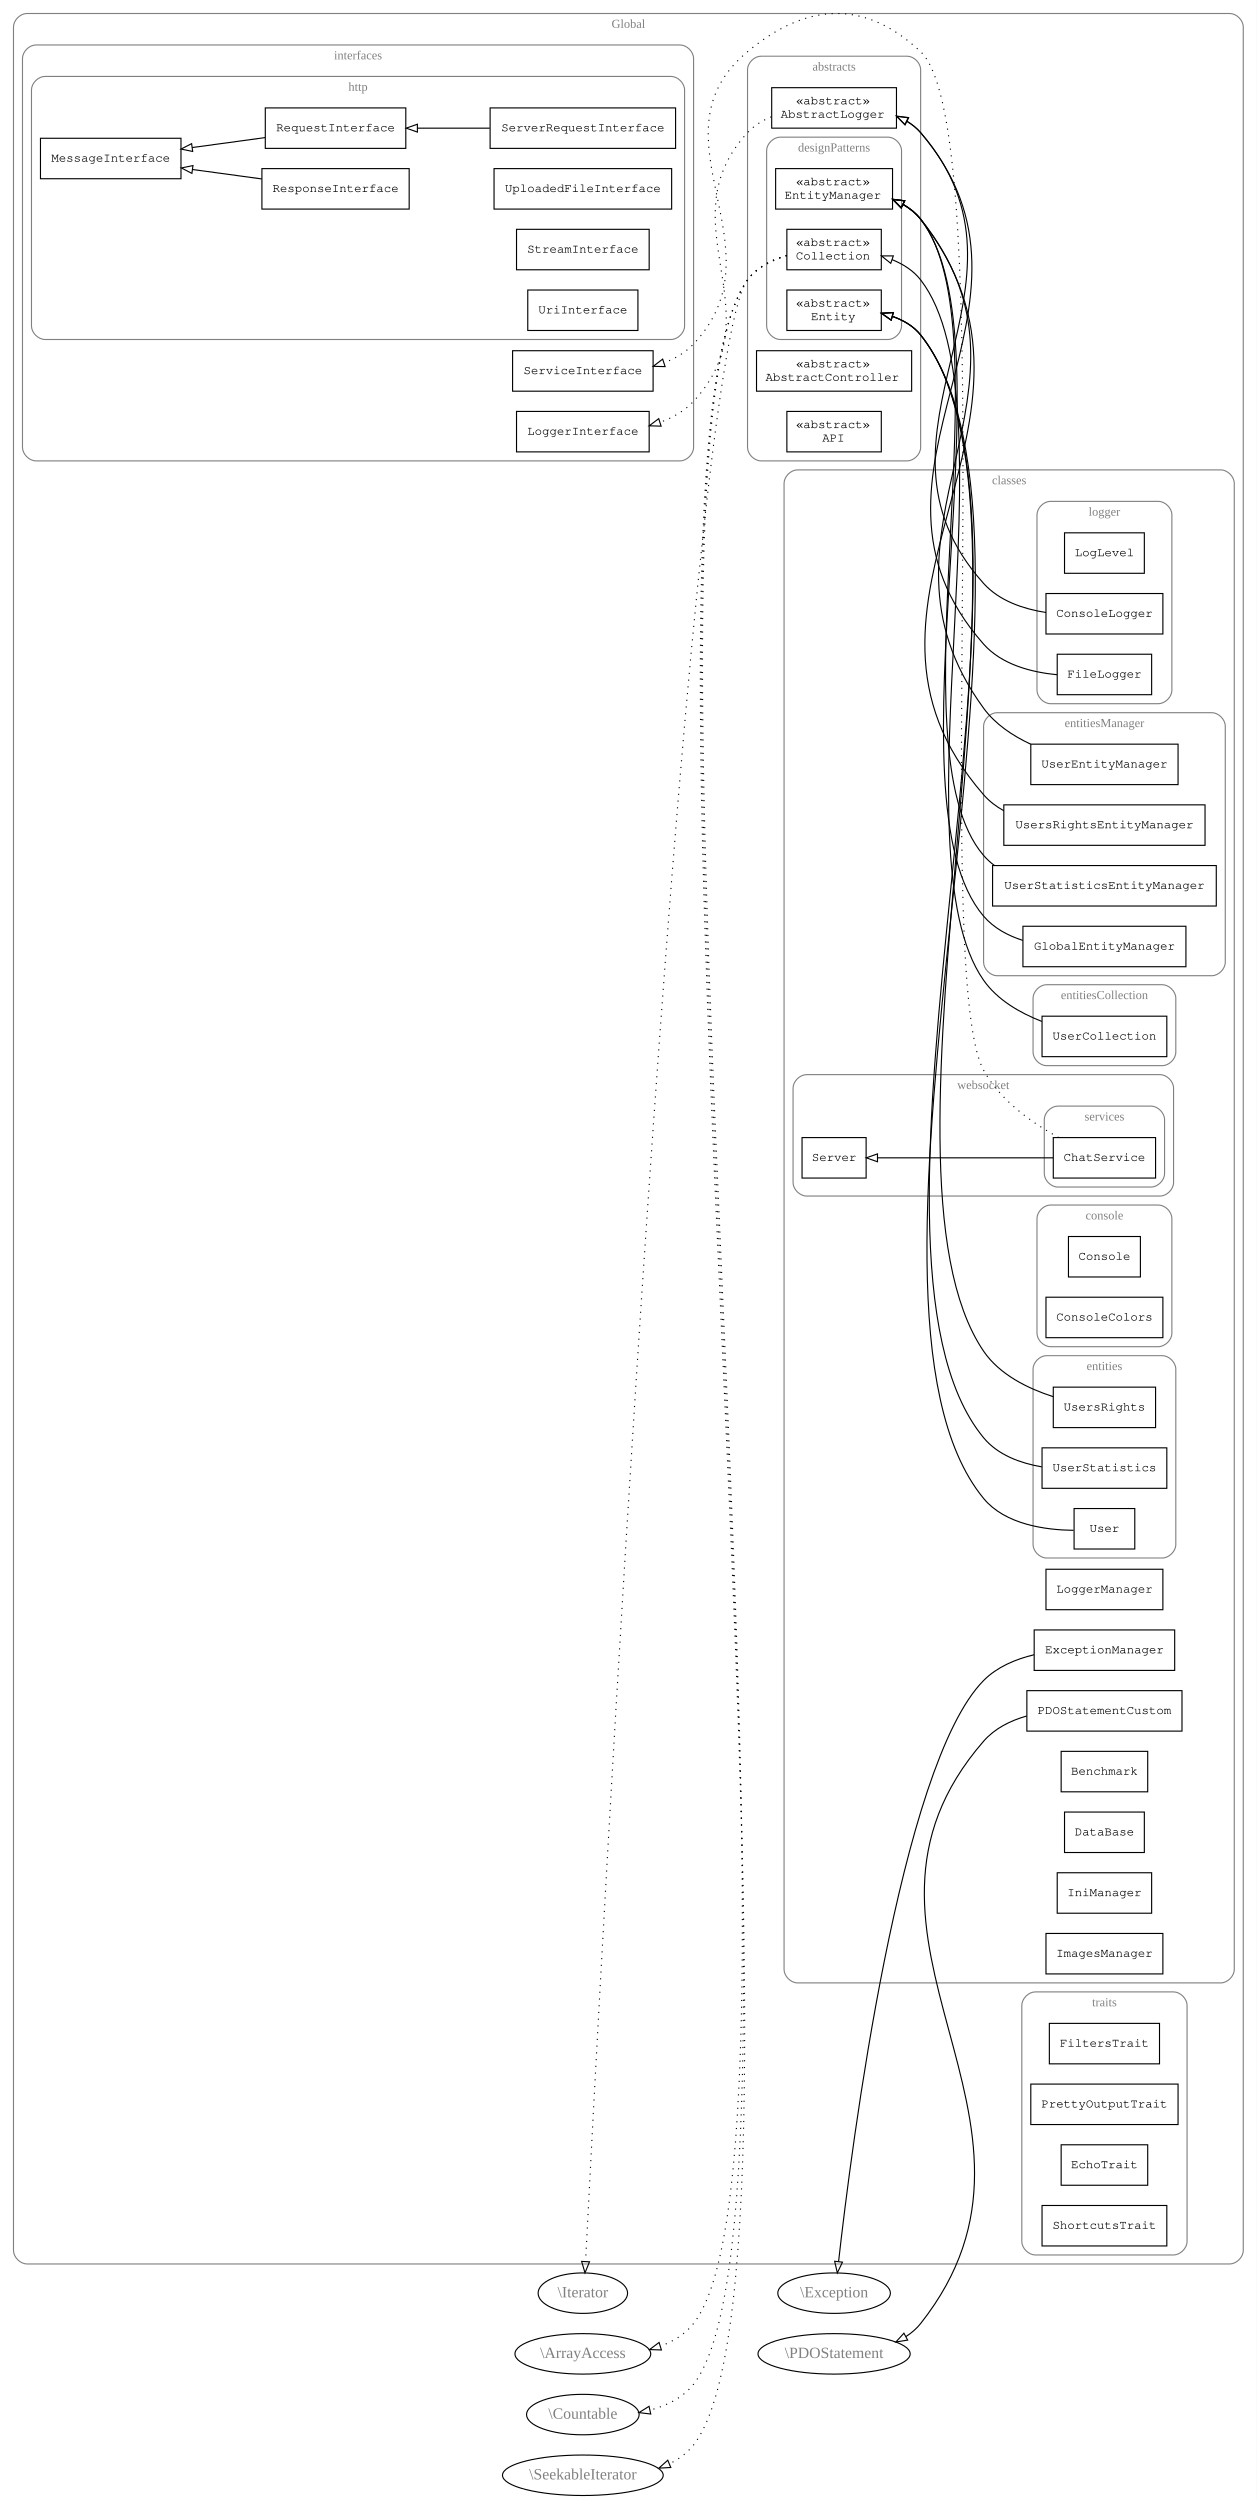
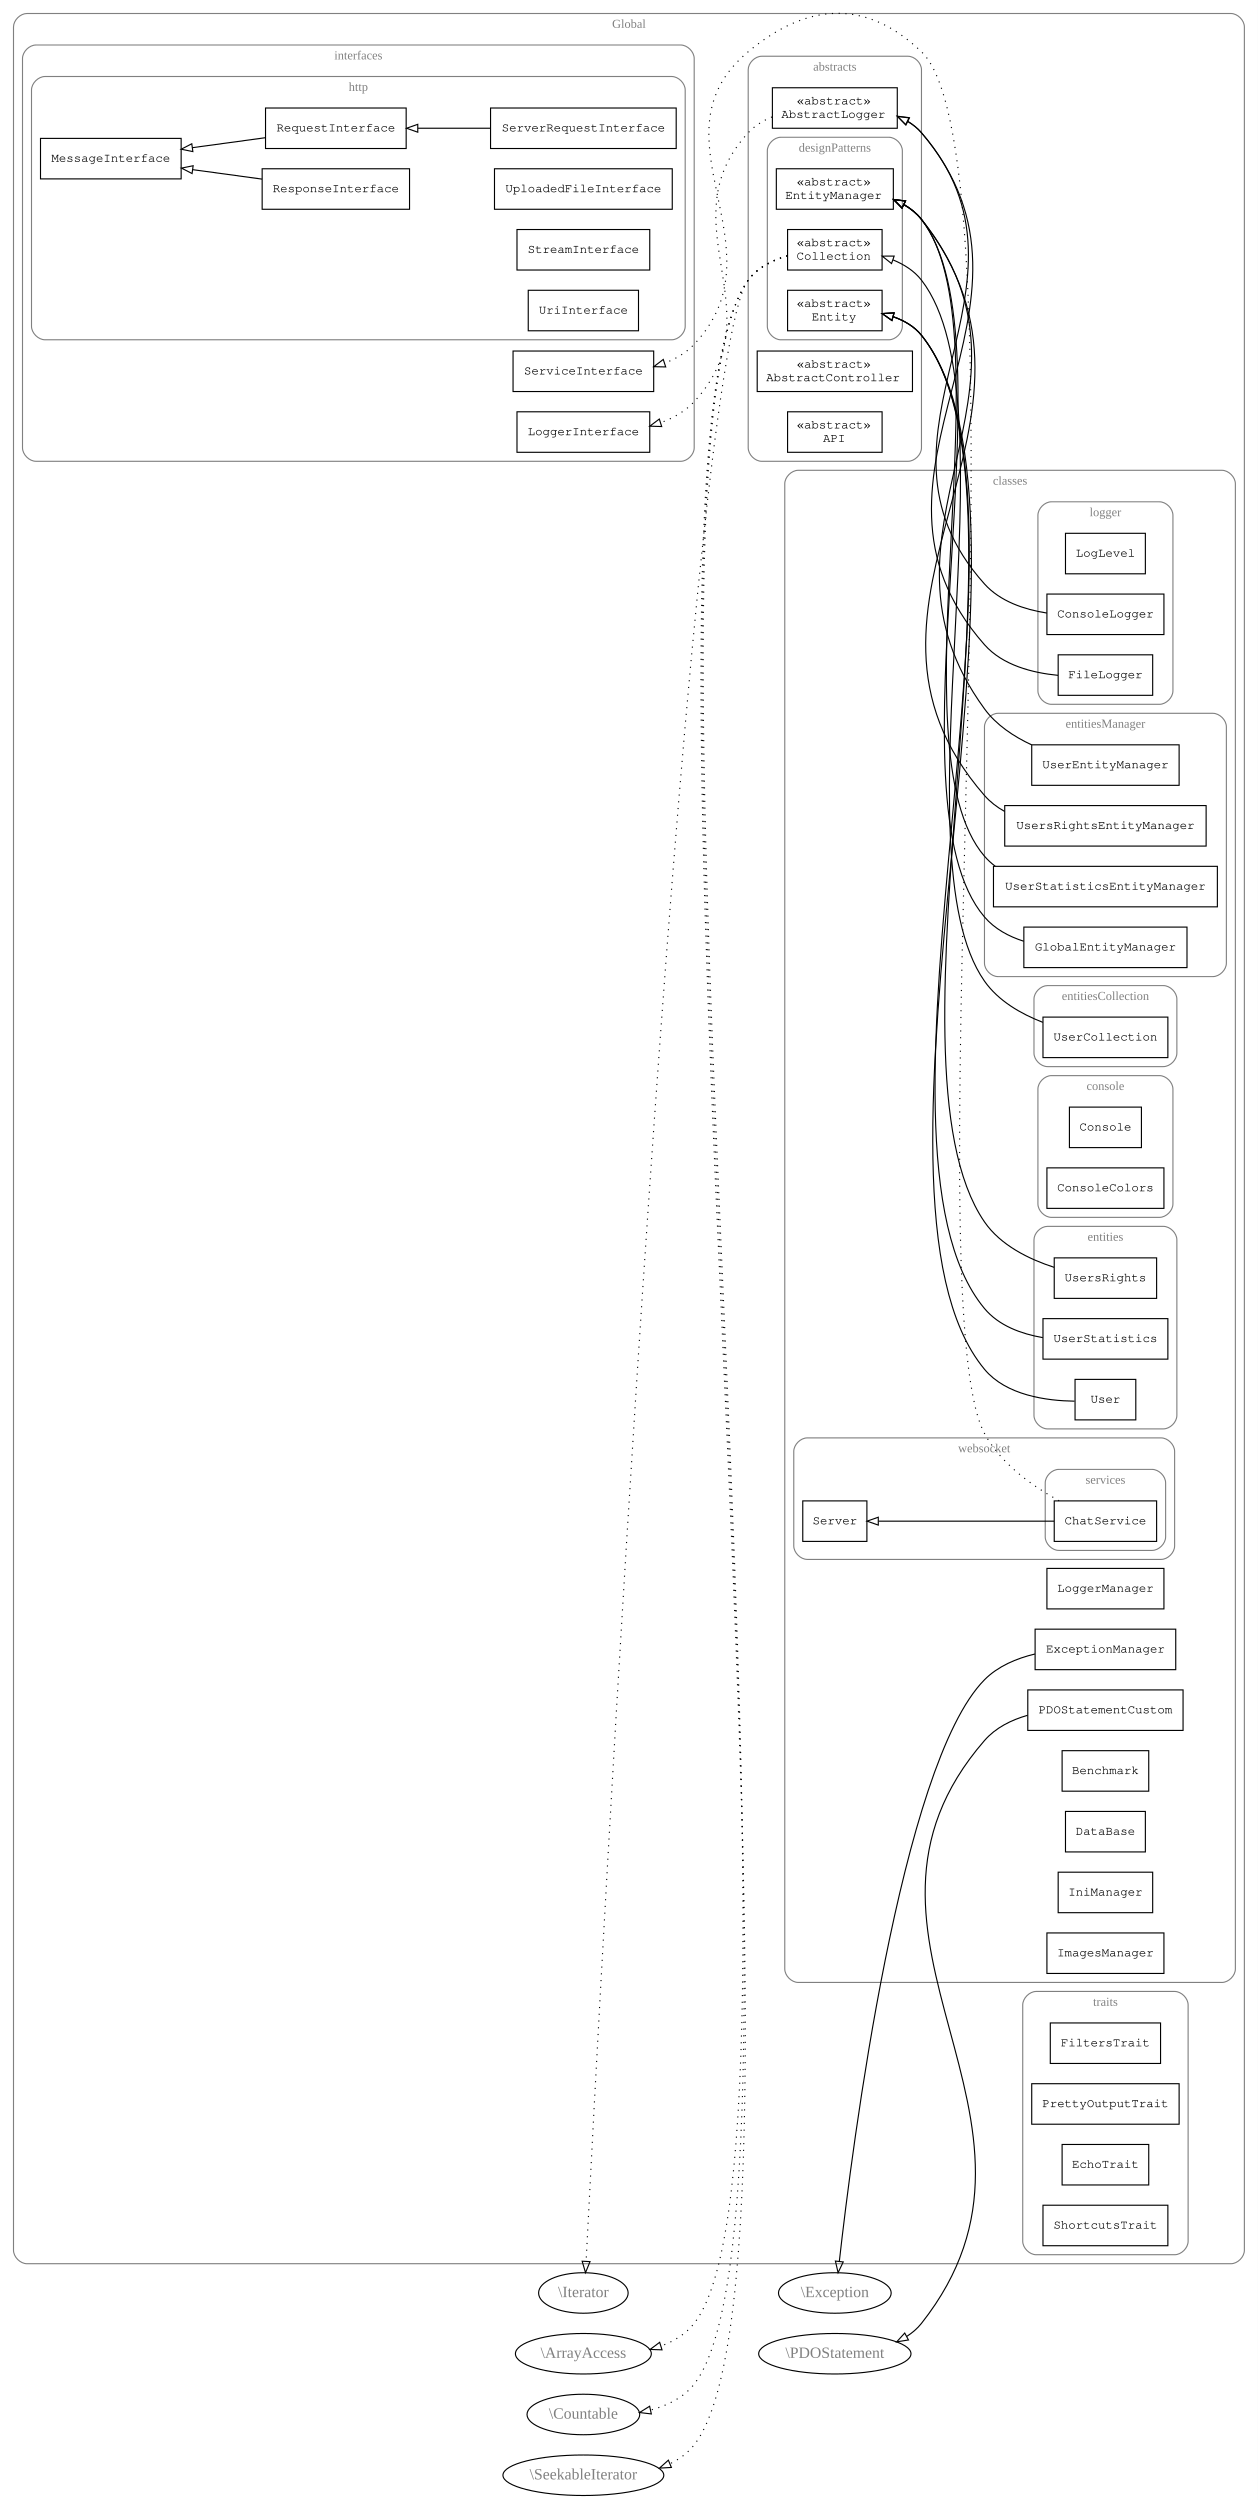
- <svg xmlns="http://www.w3.org/2000/svg" width="1118pt" height="2224pt" viewBox="0.00 0.00 1118.00 2224.00">
-   <g id="graph0" class="graph" transform="scale(1 1) rotate(0) translate(4 2220)">
-     <polygon fill="white" stroke="none" points="-4,4 -4,-2220 1114,-2220 1114,4 -4,4" />
+ <svg xmlns="http://www.w3.org/2000/svg" width="1118pt" height="2222pt" viewBox="0.00 0.00 1118.00 2222.00">
+   <g id="graph0" class="graph" transform="scale(1 1) rotate(0) translate(4 2218)">
+     <polygon fill="white" stroke="none" points="-4,4 -4,-2218 1114,-2218 1114,4 -4,4" />
    <g id="clust1" class="cluster">
-       <path fill="none" stroke="gray" d="M20,-206C20,-206 1090,-206 1090,-206 1096,-206 1102,-212 1102,-218 1102,-218 1102,-2196 1102,-2196 1102,-2202 1096,-2208 1090,-2208 1090,-2208 20,-2208 20,-2208 14,-2208 8,-2202 8,-2196 8,-2196 8,-218 8,-218 8,-212 14,-206 20,-206" />
-       <text text-anchor="middle" x="555" y="-2195.2" font-family="Times New Roman,serif" font-size="11.00" fill="gray">Global</text>
+       <path fill="none" stroke="gray" d="M20,-206C20,-206 1090,-206 1090,-206 1096,-206 1102,-212 1102,-218 1102,-218 1102,-2194 1102,-2194 1102,-2200 1096,-2206 1090,-2206 1090,-2206 20,-2206 20,-2206 14,-2206 8,-2200 8,-2194 8,-2194 8,-218 8,-218 8,-212 14,-206 20,-206" />
+       <text text-anchor="middle" x="555" y="-2193.2" font-family="Times New Roman,serif" font-size="11.00" fill="gray">Global</text>
    </g>
    <g id="clust2" class="cluster">
-       <path fill="none" stroke="gray" d="M705.5,-456C705.5,-456 1082,-456 1082,-456 1088,-456 1094,-462 1094,-468 1094,-468 1094,-1790 1094,-1790 1094,-1796 1088,-1802 1082,-1802 1082,-1802 705.5,-1802 705.5,-1802 699.5,-1802 693.5,-1796 693.5,-1790 693.5,-1790 693.5,-468 693.5,-468 693.5,-462 699.5,-456 705.5,-456" />
-       <text text-anchor="middle" x="893.75" y="-1789.2" font-family="Times New Roman,serif" font-size="11.00" fill="gray">classes</text>
+       <path fill="none" stroke="gray" d="M705.5,-456C705.5,-456 1082,-456 1082,-456 1088,-456 1094,-462 1094,-468 1094,-468 1094,-1788 1094,-1788 1094,-1794 1088,-1800 1082,-1800 1082,-1800 705.5,-1800 705.5,-1800 699.5,-1800 693.5,-1794 693.5,-1788 693.5,-1788 693.5,-468 693.5,-468 693.5,-462 699.5,-456 705.5,-456" />
+       <text text-anchor="middle" x="893.75" y="-1787.2" font-family="Times New Roman,serif" font-size="11.00" fill="gray">classes</text>
    </g>
    <g id="clust4" class="cluster">
-       <path fill="none" stroke="gray" d="M930.5,-1594C930.5,-1594 1026.5,-1594 1026.5,-1594 1032.5,-1594 1038.5,-1600 1038.5,-1606 1038.5,-1606 1038.5,-1762 1038.5,-1762 1038.5,-1768 1032.5,-1774 1026.5,-1774 1026.5,-1774 930.5,-1774 930.5,-1774 924.5,-1774 918.5,-1768 918.5,-1762 918.5,-1762 918.5,-1606 918.5,-1606 918.5,-1600 924.5,-1594 930.5,-1594" />
-       <text text-anchor="middle" x="978.5" y="-1761.2" font-family="Times New Roman,serif" font-size="11.00" fill="gray">logger</text>
+       <path fill="none" stroke="gray" d="M930.5,-1592C930.5,-1592 1026.5,-1592 1026.5,-1592 1032.5,-1592 1038.5,-1598 1038.5,-1604 1038.5,-1604 1038.5,-1760 1038.5,-1760 1038.5,-1766 1032.5,-1772 1026.5,-1772 1026.5,-1772 930.5,-1772 930.5,-1772 924.5,-1772 918.5,-1766 918.5,-1760 918.5,-1760 918.5,-1604 918.5,-1604 918.5,-1598 924.5,-1592 930.5,-1592" />
+       <text text-anchor="middle" x="978.5" y="-1759.2" font-family="Times New Roman,serif" font-size="11.00" fill="gray">logger</text>
    </g>
    <g id="clust3" class="cluster">
-       <path fill="none" stroke="gray" d="M883,-1352C883,-1352 1074,-1352 1074,-1352 1080,-1352 1086,-1358 1086,-1364 1086,-1364 1086,-1574 1086,-1574 1086,-1580 1080,-1586 1074,-1586 1074,-1586 883,-1586 883,-1586 877,-1586 871,-1580 871,-1574 871,-1574 871,-1364 871,-1364 871,-1358 877,-1352 883,-1352" />
-       <text text-anchor="middle" x="978.5" y="-1573.2" font-family="Times New Roman,serif" font-size="11.00" fill="gray">entitiesManager</text>
+       <path fill="none" stroke="gray" d="M883,-1350C883,-1350 1074,-1350 1074,-1350 1080,-1350 1086,-1356 1086,-1362 1086,-1362 1086,-1572 1086,-1572 1086,-1578 1080,-1584 1074,-1584 1074,-1584 883,-1584 883,-1584 877,-1584 871,-1578 871,-1572 871,-1572 871,-1362 871,-1362 871,-1356 877,-1350 883,-1350" />
+       <text text-anchor="middle" x="978.5" y="-1571.2" font-family="Times New Roman,serif" font-size="11.00" fill="gray">entitiesManager</text>
    </g>
    <g id="clust9" class="cluster">
-       <path fill="none" stroke="gray" d="M927,-1272C927,-1272 1030,-1272 1030,-1272 1036,-1272 1042,-1278 1042,-1284 1042,-1284 1042,-1332 1042,-1332 1042,-1338 1036,-1344 1030,-1344 1030,-1344 927,-1344 927,-1344 921,-1344 915,-1338 915,-1332 915,-1332 915,-1284 915,-1284 915,-1278 921,-1272 927,-1272" />
-       <text text-anchor="middle" x="978.5" y="-1331.2" font-family="Times New Roman,serif" font-size="11.00" fill="gray">entitiesCollection</text>
+       <path fill="none" stroke="gray" d="M927,-1270C927,-1270 1030,-1270 1030,-1270 1036,-1270 1042,-1276 1042,-1282 1042,-1282 1042,-1330 1042,-1330 1042,-1336 1036,-1342 1030,-1342 1030,-1342 927,-1342 927,-1342 921,-1342 915,-1336 915,-1330 915,-1330 915,-1282 915,-1282 915,-1276 921,-1270 927,-1270" />
+       <text text-anchor="middle" x="978.5" y="-1329.2" font-family="Times New Roman,serif" font-size="11.00" fill="gray">entitiesCollection</text>
+     </g>
+     <g id="clust7" class="cluster">
+       <path fill="none" stroke="gray" d="M930.5,-1136C930.5,-1136 1026.5,-1136 1026.5,-1136 1032.5,-1136 1038.5,-1142 1038.5,-1148 1038.5,-1148 1038.5,-1250 1038.5,-1250 1038.5,-1256 1032.5,-1262 1026.5,-1262 1026.5,-1262 930.5,-1262 930.5,-1262 924.5,-1262 918.5,-1256 918.5,-1250 918.5,-1250 918.5,-1148 918.5,-1148 918.5,-1142 924.5,-1136 930.5,-1136" />
+       <text text-anchor="middle" x="978.5" y="-1249.2" font-family="Times New Roman,serif" font-size="11.00" fill="gray">console</text>
+     </g>
+     <g id="clust8" class="cluster">
+       <path fill="none" stroke="gray" d="M927,-948C927,-948 1030,-948 1030,-948 1036,-948 1042,-954 1042,-960 1042,-960 1042,-1116 1042,-1116 1042,-1122 1036,-1128 1030,-1128 1030,-1128 927,-1128 927,-1128 921,-1128 915,-1122 915,-1116 915,-1116 915,-960 915,-960 915,-954 921,-948 927,-948" />
+       <text text-anchor="middle" x="978.5" y="-1115.2" font-family="Times New Roman,serif" font-size="11.00" fill="gray">entities</text>
    </g>
    <g id="clust5" class="cluster">
-       <path fill="none" stroke="gray" d="M713.5,-1156C713.5,-1156 1028,-1156 1028,-1156 1034,-1156 1040,-1162 1040,-1168 1040,-1168 1040,-1252 1040,-1252 1040,-1258 1034,-1264 1028,-1264 1028,-1264 713.5,-1264 713.5,-1264 707.5,-1264 701.5,-1258 701.5,-1252 701.5,-1252 701.5,-1168 701.5,-1168 701.5,-1162 707.5,-1156 713.5,-1156" />
-       <text text-anchor="middle" x="870.75" y="-1251.2" font-family="Times New Roman,serif" font-size="11.00" fill="gray">websocket</text>
+       <path fill="none" stroke="gray" d="M713.5,-832C713.5,-832 1028,-832 1028,-832 1034,-832 1040,-838 1040,-844 1040,-844 1040,-928 1040,-928 1040,-934 1034,-940 1028,-940 1028,-940 713.5,-940 713.5,-940 707.5,-940 701.5,-934 701.5,-928 701.5,-928 701.5,-844 701.5,-844 701.5,-838 707.5,-832 713.5,-832" />
+       <text text-anchor="middle" x="870.75" y="-927.2" font-family="Times New Roman,serif" font-size="11.00" fill="gray">websocket</text>
    </g>
    <g id="clust6" class="cluster">
-       <path fill="none" stroke="gray" d="M937,-1164C937,-1164 1020,-1164 1020,-1164 1026,-1164 1032,-1170 1032,-1176 1032,-1176 1032,-1224 1032,-1224 1032,-1230 1026,-1236 1020,-1236 1020,-1236 937,-1236 937,-1236 931,-1236 925,-1230 925,-1224 925,-1224 925,-1176 925,-1176 925,-1170 931,-1164 937,-1164" />
-       <text text-anchor="middle" x="978.5" y="-1223.2" font-family="Times New Roman,serif" font-size="11.00" fill="gray">services</text>
-     </g>
-     <g id="clust7" class="cluster">
-       <path fill="none" stroke="gray" d="M930.5,-1022C930.5,-1022 1026.5,-1022 1026.5,-1022 1032.5,-1022 1038.5,-1028 1038.5,-1034 1038.5,-1034 1038.5,-1136 1038.5,-1136 1038.5,-1142 1032.5,-1148 1026.5,-1148 1026.5,-1148 930.5,-1148 930.5,-1148 924.5,-1148 918.5,-1142 918.5,-1136 918.5,-1136 918.5,-1034 918.5,-1034 918.5,-1028 924.5,-1022 930.5,-1022" />
-       <text text-anchor="middle" x="978.5" y="-1135.2" font-family="Times New Roman,serif" font-size="11.00" fill="gray">console</text>
-     </g>
-     <g id="clust8" class="cluster">
-       <path fill="none" stroke="gray" d="M927,-834C927,-834 1030,-834 1030,-834 1036,-834 1042,-840 1042,-846 1042,-846 1042,-1002 1042,-1002 1042,-1008 1036,-1014 1030,-1014 1030,-1014 927,-1014 927,-1014 921,-1014 915,-1008 915,-1002 915,-1002 915,-846 915,-846 915,-840 921,-834 927,-834" />
-       <text text-anchor="middle" x="978.5" y="-1001.2" font-family="Times New Roman,serif" font-size="11.00" fill="gray">entities</text>
+       <path fill="none" stroke="gray" d="M937,-840C937,-840 1020,-840 1020,-840 1026,-840 1032,-846 1032,-852 1032,-852 1032,-900 1032,-900 1032,-906 1026,-912 1020,-912 1020,-912 937,-912 937,-912 931,-912 925,-906 925,-900 925,-900 925,-852 925,-852 925,-846 931,-840 937,-840" />
+       <text text-anchor="middle" x="978.5" y="-899.2" font-family="Times New Roman,serif" font-size="11.00" fill="gray">services</text>
    </g>
    <g id="clust10" class="cluster">
-       <path fill="none" stroke="gray" d="M28,-1810C28,-1810 601,-1810 601,-1810 607,-1810 613,-1816 613,-1822 613,-1822 613,-2168 613,-2168 613,-2174 607,-2180 601,-2180 601,-2180 28,-2180 28,-2180 22,-2180 16,-2174 16,-2168 16,-2168 16,-1822 16,-1822 16,-1816 22,-1810 28,-1810" />
-       <text text-anchor="middle" x="314.5" y="-2167.2" font-family="Times New Roman,serif" font-size="11.00" fill="gray">interfaces</text>
+       <path fill="none" stroke="gray" d="M28,-1808C28,-1808 601,-1808 601,-1808 607,-1808 613,-1814 613,-1820 613,-1820 613,-2166 613,-2166 613,-2172 607,-2178 601,-2178 601,-2178 28,-2178 28,-2178 22,-2178 16,-2172 16,-2166 16,-2166 16,-1820 16,-1820 16,-1814 22,-1808 28,-1808" />
+       <text text-anchor="middle" x="314.5" y="-2165.2" font-family="Times New Roman,serif" font-size="11.00" fill="gray">interfaces</text>
    </g>
    <g id="clust11" class="cluster">
-       <path fill="none" stroke="gray" d="M36,-1918C36,-1918 593,-1918 593,-1918 599,-1918 605,-1924 605,-1930 605,-1930 605,-2140 605,-2140 605,-2146 599,-2152 593,-2152 593,-2152 36,-2152 36,-2152 30,-2152 24,-2146 24,-2140 24,-2140 24,-1930 24,-1930 24,-1924 30,-1918 36,-1918" />
-       <text text-anchor="middle" x="314.5" y="-2139.2" font-family="Times New Roman,serif" font-size="11.00" fill="gray">http</text>
+       <path fill="none" stroke="gray" d="M36,-1916C36,-1916 593,-1916 593,-1916 599,-1916 605,-1922 605,-1928 605,-1928 605,-2138 605,-2138 605,-2144 599,-2150 593,-2150 593,-2150 36,-2150 36,-2150 30,-2150 24,-2144 24,-2138 24,-2138 24,-1928 24,-1928 24,-1922 30,-1916 36,-1916" />
+       <text text-anchor="middle" x="314.5" y="-2137.2" font-family="Times New Roman,serif" font-size="11.00" fill="gray">http</text>
    </g>
    <g id="clust12" class="cluster">
      <path fill="none" stroke="gray" d="M917,-214C917,-214 1040,-214 1040,-214 1046,-214 1052,-220 1052,-226 1052,-226 1052,-436 1052,-436 1052,-442 1046,-448 1040,-448 1040,-448 917,-448 917,-448 911,-448 905,-442 905,-436 905,-436 905,-226 905,-226 905,-220 911,-214 917,-214" />
      <text text-anchor="middle" x="978.5" y="-435.2" font-family="Times New Roman,serif" font-size="11.00" fill="gray">traits</text>
    </g>
    <g id="clust13" class="cluster">
-       <path fill="none" stroke="gray" d="M673,-1810C673,-1810 803,-1810 803,-1810 809,-1810 815,-1816 815,-1822 815,-1822 815,-2158 815,-2158 815,-2164 809,-2170 803,-2170 803,-2170 673,-2170 673,-2170 667,-2170 661,-2164 661,-2158 661,-2158 661,-1822 661,-1822 661,-1816 667,-1810 673,-1810" />
-       <text text-anchor="middle" x="738" y="-2157.2" font-family="Times New Roman,serif" font-size="11.00" fill="gray">abstracts</text>
+       <path fill="none" stroke="gray" d="M673,-1808C673,-1808 803,-1808 803,-1808 809,-1808 815,-1814 815,-1820 815,-1820 815,-2156 815,-2156 815,-2162 809,-2168 803,-2168 803,-2168 673,-2168 673,-2168 667,-2168 661,-2162 661,-2156 661,-2156 661,-1820 661,-1820 661,-1814 667,-1808 673,-1808" />
+       <text text-anchor="middle" x="738" y="-2155.2" font-family="Times New Roman,serif" font-size="11.00" fill="gray">abstracts</text>
    </g>
    <g id="clust14" class="cluster">
-       <path fill="none" stroke="gray" d="M690,-1918C690,-1918 786,-1918 786,-1918 792,-1918 798,-1924 798,-1930 798,-1930 798,-2086 798,-2086 798,-2092 792,-2098 786,-2098 786,-2098 690,-2098 690,-2098 684,-2098 678,-2092 678,-2086 678,-2086 678,-1930 678,-1930 678,-1924 684,-1918 690,-1918" />
-       <text text-anchor="middle" x="738" y="-2085.2" font-family="Times New Roman,serif" font-size="11.00" fill="gray">designPatterns</text>
+       <path fill="none" stroke="gray" d="M690,-1916C690,-1916 786,-1916 786,-1916 792,-1916 798,-1922 798,-1928 798,-1928 798,-2084 798,-2084 798,-2090 792,-2096 786,-2096 786,-2096 690,-2096 690,-2096 684,-2096 678,-2090 678,-2084 678,-2084 678,-1928 678,-1928 678,-1922 684,-1916 690,-1916" />
+       <text text-anchor="middle" x="738" y="-2083.2" font-family="Times New Roman,serif" font-size="11.00" fill="gray">designPatterns</text>
    </g>
    <g id="node1" class="node">
-       <polygon fill="none" stroke="black" points="1044,-1558 913,-1558 913,-1522 1044,-1522 1044,-1558" />
-       <text text-anchor="middle" x="978.5" y="-1537.2" font-family="Courier,monospace" font-size="11.00">UserEntityManager</text>
+       <polygon fill="none" stroke="black" points="1044,-1556 913,-1556 913,-1520 1044,-1520 1044,-1556" />
+       <text text-anchor="middle" x="978.5" y="-1535.2" font-family="Courier,monospace" font-size="11.00">UserEntityManager</text>
    </g>
    <g id="node38" class="node">
-       <polygon fill="none" stroke="black" points="790,-2070 686,-2070 686,-2034 790,-2034 790,-2070" />
-       <text text-anchor="start" x="704" y="-2055.2" font-family="Courier,monospace" font-size="11.00">«abstract»</text>
-       <text text-anchor="start" x="694" y="-2043.2" font-family="Courier,monospace" font-size="11.00">EntityManager</text>
+       <polygon fill="none" stroke="black" points="790,-2068 686,-2068 686,-2032 790,-2032 790,-2068" />
+       <text text-anchor="start" x="704" y="-2053.2" font-family="Courier,monospace" font-size="11.00">«abstract»</text>
+       <text text-anchor="start" x="694" y="-2041.2" font-family="Courier,monospace" font-size="11.00">EntityManager</text>
    </g>
    <g id="edge1" class="edge">
-       <path fill="none" stroke="black" d="M912.949,-1557.96C896.942,-1565.39 881.408,-1575.72 871,-1590 756.167,-1747.51 937.378,-1873.27 815,-2025 810.688,-2030.35 805.239,-2034.63 799.247,-2038.07" />
-       <polygon fill="none" stroke="black" points="797.588,-2034.99 790.147,-2042.53 800.667,-2041.28 797.588,-2034.99" />
+       <path fill="none" stroke="black" d="M912.949,-1555.96C896.942,-1563.39 881.408,-1573.72 871,-1588 756.167,-1745.51 937.378,-1871.27 815,-2023 810.688,-2028.35 805.239,-2032.63 799.247,-2036.07" />
+       <polygon fill="none" stroke="black" points="797.588,-2032.99 790.147,-2040.53 800.667,-2039.28 797.588,-2032.99" />
    </g>
    <g id="node2" class="node">
-       <polygon fill="none" stroke="black" points="1068,-1504 889,-1504 889,-1468 1068,-1468 1068,-1504" />
-       <text text-anchor="middle" x="978.5" y="-1483.2" font-family="Courier,monospace" font-size="11.00">UsersRightsEntityManager</text>
+       <polygon fill="none" stroke="black" points="1068,-1502 889,-1502 889,-1466 1068,-1466 1068,-1502" />
+       <text text-anchor="middle" x="978.5" y="-1481.2" font-family="Courier,monospace" font-size="11.00">UsersRightsEntityManager</text>
    </g>
    <g id="edge17" class="edge">
-       <path fill="none" stroke="black" d="M888.929,-1498.79C882.2,-1502.51 876.069,-1507.17 871,-1513 720.796,-1685.74 957.006,-1845.46 815,-2025 810.74,-2030.39 805.322,-2034.7 799.347,-2038.15" />
-       <polygon fill="none" stroke="black" points="797.691,-2035.07 790.264,-2042.62 800.782,-2041.35 797.691,-2035.07" />
+       <path fill="none" stroke="black" d="M888.929,-1496.79C882.2,-1500.51 876.069,-1505.17 871,-1511 720.796,-1683.74 957.006,-1843.46 815,-2023 810.74,-2028.39 805.322,-2032.7 799.347,-2036.15" />
+       <polygon fill="none" stroke="black" points="797.691,-2033.07 790.264,-2040.62 800.782,-2039.35 797.691,-2033.07" />
    </g>
    <g id="node3" class="node">
-       <polygon fill="none" stroke="black" points="1078,-1450 879,-1450 879,-1414 1078,-1414 1078,-1450" />
-       <text text-anchor="middle" x="978.5" y="-1429.2" font-family="Courier,monospace" font-size="11.00">UserStatisticsEntityManager</text>
+       <polygon fill="none" stroke="black" points="1078,-1448 879,-1448 879,-1412 1078,-1412 1078,-1448" />
+       <text text-anchor="middle" x="978.5" y="-1427.2" font-family="Courier,monospace" font-size="11.00">UserStatisticsEntityManager</text>
    </g>
    <g id="edge18" class="edge">
-       <path fill="none" stroke="black" d="M880.536,-1450.12C877.069,-1452.73 873.862,-1455.67 871,-1459 788.56,-1554.8 892.895,-1925.46 815,-2025 810.767,-2030.41 805.367,-2034.74 799.402,-2038.2" />
-       <polygon fill="none" stroke="black" points="797.746,-2035.11 790.328,-2042.67 800.844,-2041.39 797.746,-2035.11" />
+       <path fill="none" stroke="black" d="M880.536,-1448.12C877.069,-1450.73 873.862,-1453.67 871,-1457 788.56,-1552.8 892.895,-1923.46 815,-2023 810.767,-2028.41 805.367,-2032.74 799.402,-2036.2" />
+       <polygon fill="none" stroke="black" points="797.746,-2033.11 790.328,-2040.67 800.844,-2039.39 797.746,-2033.11" />
    </g>
    <g id="node4" class="node">
-       <polygon fill="none" stroke="black" points="1051,-1396 906,-1396 906,-1360 1051,-1360 1051,-1396" />
-       <text text-anchor="middle" x="978.5" y="-1375.2" font-family="Courier,monospace" font-size="11.00">GlobalEntityManager</text>
+       <polygon fill="none" stroke="black" points="1051,-1394 906,-1394 906,-1358 1051,-1358 1051,-1394" />
+       <text text-anchor="middle" x="978.5" y="-1373.2" font-family="Courier,monospace" font-size="11.00">GlobalEntityManager</text>
    </g>
    <g id="edge19" class="edge">
-       <path fill="none" stroke="black" d="M905.895,-1383.43C892.58,-1387.66 880.037,-1394.41 871,-1405 781.216,-1510.24 899.791,-1915.69 815,-2025 810.791,-2030.43 805.404,-2034.76 799.447,-2038.23" />
-       <polygon fill="none" stroke="black" points="797.793,-2035.15 790.38,-2042.72 800.896,-2041.42 797.793,-2035.15" />
+       <path fill="none" stroke="black" d="M905.895,-1381.43C892.58,-1385.66 880.037,-1392.41 871,-1403 781.216,-1508.24 899.791,-1913.69 815,-2023 810.791,-2028.43 805.404,-2032.76 799.447,-2036.23" />
+       <polygon fill="none" stroke="black" points="797.793,-2033.15 790.38,-2040.72 800.896,-2039.42 797.793,-2033.15" />
    </g>
    <g id="node5" class="node">
-       <polygon fill="none" stroke="black" points="1014,-1746 943,-1746 943,-1710 1014,-1710 1014,-1746" />
-       <text text-anchor="middle" x="978.5" y="-1725.2" font-family="Courier,monospace" font-size="11.00">LogLevel</text>
+       <polygon fill="none" stroke="black" points="1014,-1744 943,-1744 943,-1708 1014,-1708 1014,-1744" />
+       <text text-anchor="middle" x="978.5" y="-1723.2" font-family="Courier,monospace" font-size="11.00">LogLevel</text>
    </g>
    <g id="node6" class="node">
-       <polygon fill="none" stroke="black" points="1030.5,-1692 926.5,-1692 926.5,-1656 1030.5,-1656 1030.5,-1692" />
-       <text text-anchor="middle" x="978.5" y="-1671.2" font-family="Courier,monospace" font-size="11.00">ConsoleLogger</text>
+       <polygon fill="none" stroke="black" points="1030.5,-1690 926.5,-1690 926.5,-1654 1030.5,-1654 1030.5,-1690" />
+       <text text-anchor="middle" x="978.5" y="-1669.2" font-family="Courier,monospace" font-size="11.00">ConsoleLogger</text>
    </g>
    <g id="node39" class="node">
-       <polygon fill="none" stroke="black" points="793.5,-2142 682.5,-2142 682.5,-2106 793.5,-2106 793.5,-2142" />
-       <text text-anchor="start" x="704" y="-2127.2" font-family="Courier,monospace" font-size="11.00">«abstract»</text>
-       <text text-anchor="start" x="690.5" y="-2115.2" font-family="Courier,monospace" font-size="11.00">AbstractLogger</text>
+       <polygon fill="none" stroke="black" points="793.5,-2140 682.5,-2140 682.5,-2104 793.5,-2104 793.5,-2140" />
+       <text text-anchor="start" x="704" y="-2125.2" font-family="Courier,monospace" font-size="11.00">«abstract»</text>
+       <text text-anchor="start" x="690.5" y="-2113.2" font-family="Courier,monospace" font-size="11.00">AbstractLogger</text>
    </g>
    <g id="edge7" class="edge">
-       <path fill="none" stroke="black" d="M926.48,-1675.12C906.438,-1678.26 884.938,-1685.44 871,-1701 750.911,-1835.02 932.828,-1965.99 815,-2102 811.547,-2105.99 807.421,-2109.27 802.9,-2111.98" />
-       <polygon fill="none" stroke="black" points="801.197,-2108.91 793.795,-2116.49 804.309,-2115.18 801.197,-2108.91" />
+       <path fill="none" stroke="black" d="M926.48,-1673.12C906.438,-1676.26 884.938,-1683.44 871,-1699 750.911,-1833.02 932.828,-1963.99 815,-2100 811.547,-2103.99 807.421,-2107.27 802.9,-2109.98" />
+       <polygon fill="none" stroke="black" points="801.197,-2106.91 793.795,-2114.49 804.309,-2113.18 801.197,-2106.91" />
    </g>
    <g id="node7" class="node">
-       <polygon fill="none" stroke="black" points="1020.5,-1638 936.5,-1638 936.5,-1602 1020.5,-1602 1020.5,-1638" />
-       <text text-anchor="middle" x="978.5" y="-1617.2" font-family="Courier,monospace" font-size="11.00">FileLogger</text>
+       <polygon fill="none" stroke="black" points="1020.5,-1636 936.5,-1636 936.5,-1600 1020.5,-1600 1020.5,-1636" />
+       <text text-anchor="middle" x="978.5" y="-1615.2" font-family="Courier,monospace" font-size="11.00">FileLogger</text>
    </g>
    <g id="edge12" class="edge">
-       <path fill="none" stroke="black" d="M936.359,-1619.76C913.77,-1621.93 887.145,-1628.68 871,-1647 736.272,-1799.84 947.151,-1946.92 815,-2102 811.525,-2106.08 807.346,-2109.42 802.756,-2112.17" />
-       <polygon fill="none" stroke="black" points="800.923,-2109.17 793.503,-2116.73 804.02,-2115.44 800.923,-2109.17" />
+       <path fill="none" stroke="black" d="M936.359,-1617.76C913.77,-1619.93 887.145,-1626.68 871,-1645 736.272,-1797.84 947.151,-1944.92 815,-2100 811.525,-2104.08 807.346,-2107.42 802.756,-2110.17" />
+       <polygon fill="none" stroke="black" points="800.923,-2107.17 793.503,-2114.73 804.02,-2113.44 800.923,-2107.17" />
    </g>
    <g id="node8" class="node">
-       <polygon fill="none" stroke="black" points="1024,-1208 933,-1208 933,-1172 1024,-1172 1024,-1208" />
-       <text text-anchor="middle" x="978.5" y="-1187.2" font-family="Courier,monospace" font-size="11.00">ChatService</text>
+       <polygon fill="none" stroke="black" points="1024,-884 933,-884 933,-848 1024,-848 1024,-884" />
+       <text text-anchor="middle" x="978.5" y="-863.2" font-family="Courier,monospace" font-size="11.00">ChatService</text>
    </g>
    <g id="node9" class="node">
-       <polygon fill="none" stroke="black" points="766.5,-1208 709.5,-1208 709.5,-1172 766.5,-1172 766.5,-1208" />
-       <text text-anchor="middle" x="738" y="-1187.2" font-family="Courier,monospace" font-size="11.00">Server</text>
+       <polygon fill="none" stroke="black" points="766.5,-884 709.5,-884 709.5,-848 766.5,-848 766.5,-884" />
+       <text text-anchor="middle" x="738" y="-863.2" font-family="Courier,monospace" font-size="11.00">Server</text>
    </g>
    <g id="edge2" class="edge">
-       <path fill="none" stroke="black" d="M932.92,-1190C887.926,-1190 819.202,-1190 776.796,-1190" />
-       <polygon fill="none" stroke="black" points="776.613,-1186.5 766.613,-1190 776.613,-1193.5 776.613,-1186.5" />
+       <path fill="none" stroke="black" d="M932.92,-866C887.926,-866 819.202,-866 776.796,-866" />
+       <polygon fill="none" stroke="black" points="776.613,-862.5 766.613,-866 776.613,-869.5 776.613,-862.5" />
    </g>
    <g id="node30" class="node">
-       <polygon fill="none" stroke="black" points="577,-1908 452,-1908 452,-1872 577,-1872 577,-1908" />
-       <text text-anchor="middle" x="514.5" y="-1887.2" font-family="Courier,monospace" font-size="11.00">ServiceInterface</text>
+       <polygon fill="none" stroke="black" points="577,-1906 452,-1906 452,-1870 577,-1870 577,-1906" />
+       <text text-anchor="middle" x="514.5" y="-1885.2" font-family="Courier,monospace" font-size="11.00">ServiceInterface</text>
    </g>
    <g id="edge3" class="edge">
-       <path fill="none" stroke="black" stroke-dasharray="1,5" d="M937.76,-1208.05C914.005,-1221.09 885.674,-1241.15 871,-1268 822.628,-1356.5 888.485,-2104.92 815,-2174 765.132,-2220.88 713.608,-2217.78 661,-2174 570.681,-2098.83 693.613,-1999.5 613,-1914 605.795,-1906.36 596.582,-1900.98 586.704,-1897.23" />
-       <polygon fill="none" stroke="black" points="587.666,-1893.87 577.074,-1894.11 585.508,-1900.53 587.666,-1893.87" />
+       <path fill="none" stroke="black" stroke-dasharray="1,5" d="M937.343,-884.111C913.585,-897.132 885.402,-917.136 871,-944 806.464,-1064.38 913.756,-2077.64 815,-2172 765.512,-2219.28 713.608,-2215.78 661,-2172 570.681,-2096.83 693.613,-1997.5 613,-1912 605.795,-1904.36 596.582,-1898.98 586.704,-1895.23" />
+       <polygon fill="none" stroke="black" points="587.666,-1891.87 577.074,-1892.11 585.508,-1898.53 587.666,-1891.87" />
    </g>
    <g id="node10" class="node">
-       <polygon fill="none" stroke="black" points="1010.5,-1120 946.5,-1120 946.5,-1084 1010.5,-1084 1010.5,-1120" />
-       <text text-anchor="middle" x="978.5" y="-1099.2" font-family="Courier,monospace" font-size="11.00">Console</text>
+       <polygon fill="none" stroke="black" points="1010.5,-1234 946.5,-1234 946.5,-1198 1010.5,-1198 1010.5,-1234" />
+       <text text-anchor="middle" x="978.5" y="-1213.2" font-family="Courier,monospace" font-size="11.00">Console</text>
    </g>
    <g id="node11" class="node">
-       <polygon fill="none" stroke="black" points="1030.5,-1066 926.5,-1066 926.5,-1030 1030.5,-1030 1030.5,-1066" />
-       <text text-anchor="middle" x="978.5" y="-1045.2" font-family="Courier,monospace" font-size="11.00">ConsoleColors</text>
+       <polygon fill="none" stroke="black" points="1030.5,-1180 926.5,-1180 926.5,-1144 1030.5,-1144 1030.5,-1180" />
+       <text text-anchor="middle" x="978.5" y="-1159.2" font-family="Courier,monospace" font-size="11.00">ConsoleColors</text>
    </g>
    <g id="node12" class="node">
-       <polygon fill="none" stroke="black" points="1024,-986 933,-986 933,-950 1024,-950 1024,-986" />
-       <text text-anchor="middle" x="978.5" y="-965.2" font-family="Courier,monospace" font-size="11.00">UsersRights</text>
+       <polygon fill="none" stroke="black" points="1024,-1100 933,-1100 933,-1064 1024,-1064 1024,-1100" />
+       <text text-anchor="middle" x="978.5" y="-1079.2" font-family="Courier,monospace" font-size="11.00">UsersRights</text>
    </g>
    <g id="node37" class="node">
-       <polygon fill="none" stroke="black" points="780,-1962 696,-1962 696,-1926 780,-1926 780,-1962" />
-       <text text-anchor="start" x="704" y="-1947.2" font-family="Courier,monospace" font-size="11.00">«abstract»</text>
-       <text text-anchor="start" x="717.5" y="-1935.2" font-family="Courier,monospace" font-size="11.00">Entity</text>
+       <polygon fill="none" stroke="black" points="780,-1960 696,-1960 696,-1924 780,-1924 780,-1960" />
+       <text text-anchor="start" x="704" y="-1945.2" font-family="Courier,monospace" font-size="11.00">«abstract»</text>
+       <text text-anchor="start" x="717.5" y="-1933.2" font-family="Courier,monospace" font-size="11.00">Entity</text>
    </g>
    <g id="edge5" class="edge">
-       <path fill="none" stroke="black" d="M932.838,-977.55C910.463,-984.765 885.178,-997.136 871,-1018 757.874,-1184.47 940.846,-1764.92 815,-1922 808.623,-1929.96 799.552,-1935.15 789.886,-1938.51" />
-       <polygon fill="none" stroke="black" points="788.759,-1935.2 780.099,-1941.3 790.675,-1941.93 788.759,-1935.2" />
+       <path fill="none" stroke="black" d="M932.914,-1091.6C910.56,-1098.83 885.273,-1111.2 871,-1132 771.672,-1276.75 925.384,-1783.49 815,-1920 808.587,-1927.93 799.501,-1933.11 789.831,-1936.47" />
+       <polygon fill="none" stroke="black" points="788.704,-1933.15 780.045,-1939.26 790.621,-1939.88 788.704,-1933.15" />
    </g>
    <g id="node13" class="node">
-       <polygon fill="none" stroke="black" points="1034,-932 923,-932 923,-896 1034,-896 1034,-932" />
-       <text text-anchor="middle" x="978.5" y="-911.2" font-family="Courier,monospace" font-size="11.00">UserStatistics</text>
+       <polygon fill="none" stroke="black" points="1034,-1046 923,-1046 923,-1010 1034,-1010 1034,-1046" />
+       <text text-anchor="middle" x="978.5" y="-1025.2" font-family="Courier,monospace" font-size="11.00">UserStatistics</text>
    </g>
    <g id="edge6" class="edge">
-       <path fill="none" stroke="black" d="M922.8,-915.068C903.567,-918.372 883.624,-925.697 871,-941 732.049,-1109.44 951.112,-1751.26 815,-1922 808.642,-1929.98 799.579,-1935.17 789.915,-1938.54" />
-       <polygon fill="none" stroke="black" points="788.788,-1935.22 780.128,-1941.32 790.705,-1941.95 788.788,-1935.22" />
+       <path fill="none" stroke="black" d="M922.862,-1029.12C903.636,-1032.43 883.682,-1039.75 871,-1055 747.856,-1203.12 935.647,-1769.84 815,-1920 808.612,-1927.95 799.536,-1933.14 789.869,-1936.5" />
+       <polygon fill="none" stroke="black" points="788.742,-1933.18 780.083,-1939.29 790.659,-1939.92 788.742,-1933.18" />
    </g>
    <g id="node14" class="node">
-       <polygon fill="none" stroke="black" points="1005.5,-878 951.5,-878 951.5,-842 1005.5,-842 1005.5,-878" />
-       <text text-anchor="middle" x="978.5" y="-857.2" font-family="Courier,monospace" font-size="11.00">User</text>
+       <polygon fill="none" stroke="black" points="1005.5,-992 951.5,-992 951.5,-956 1005.5,-956 1005.5,-992" />
+       <text text-anchor="middle" x="978.5" y="-971.2" font-family="Courier,monospace" font-size="11.00">User</text>
    </g>
    <g id="edge8" class="edge">
-       <path fill="none" stroke="black" d="M951.044,-858.608C926.225,-858.894 890.144,-863.723 871,-887 724.688,-1064.9 958.313,-1741.68 815,-1922 808.654,-1929.98 799.596,-1935.19 789.933,-1938.55" />
-       <polygon fill="none" stroke="black" points="788.806,-1935.23 780.146,-1941.34 790.722,-1941.97 788.806,-1935.23" />
+       <path fill="none" stroke="black" d="M951.079,-972.636C926.286,-972.944 890.223,-977.789 871,-1001 740.498,-1158.58 942.845,-1760.26 815,-1920 808.627,-1927.96 799.558,-1933.16 789.892,-1936.52" />
+       <polygon fill="none" stroke="black" points="788.765,-1933.2 780.105,-1939.31 790.682,-1939.93 788.765,-1933.2" />
    </g>
    <g id="node15" class="node">
-       <polygon fill="none" stroke="black" points="1034,-1316 923,-1316 923,-1280 1034,-1280 1034,-1316" />
-       <text text-anchor="middle" x="978.5" y="-1295.2" font-family="Courier,monospace" font-size="11.00">UserCollection</text>
+       <polygon fill="none" stroke="black" points="1034,-1314 923,-1314 923,-1278 1034,-1278 1034,-1314" />
+       <text text-anchor="middle" x="978.5" y="-1293.2" font-family="Courier,monospace" font-size="11.00">UserCollection</text>
    </g>
    <g id="node36" class="node">
-       <polygon fill="none" stroke="black" points="780,-2016 696,-2016 696,-1980 780,-1980 780,-2016" />
-       <text text-anchor="start" x="704" y="-2001.2" font-family="Courier,monospace" font-size="11.00">«abstract»</text>
-       <text text-anchor="start" x="704" y="-1989.2" font-family="Courier,monospace" font-size="11.00">Collection</text>
+       <polygon fill="none" stroke="black" points="780,-2014 696,-2014 696,-1978 780,-1978 780,-2014" />
+       <text text-anchor="start" x="704" y="-1999.2" font-family="Courier,monospace" font-size="11.00">«abstract»</text>
+       <text text-anchor="start" x="704" y="-1987.2" font-family="Courier,monospace" font-size="11.00">Collection</text>
    </g>
    <g id="edge10" class="edge">
-       <path fill="none" stroke="black" d="M922.89,-1311.33C903.426,-1318.86 883.3,-1330.43 871,-1348 791.284,-1461.87 900.175,-1861.15 815,-1971 808.563,-1979.3 799.372,-1985.06 789.593,-1989.04" />
-       <polygon fill="none" stroke="black" points="788.399,-1985.75 780.109,-1992.35 790.704,-1992.36 788.399,-1985.75" />
+       <path fill="none" stroke="black" d="M922.89,-1309.33C903.426,-1316.86 883.3,-1328.43 871,-1346 791.284,-1459.87 900.175,-1859.15 815,-1969 808.563,-1977.3 799.372,-1983.06 789.593,-1987.04" />
+       <polygon fill="none" stroke="black" points="788.399,-1983.75 780.109,-1990.35 790.704,-1990.36 788.399,-1983.75" />
    </g>
    <g id="node16" class="node">
      <polygon fill="none" stroke="black" points="1030.5,-824 926.5,-824 926.5,-788 1030.5,-788 1030.5,-824" />
      <text text-anchor="middle" x="978.5" y="-803.2" font-family="Courier,monospace" font-size="11.00">LoggerManager</text>
    </g>
    <g id="node17" class="node">
      <polygon fill="none" stroke="black" points="1041,-770 916,-770 916,-734 1041,-734 1041,-770" />
      <text text-anchor="middle" x="978.5" y="-749.2" font-family="Courier,monospace" font-size="11.00">ExceptionManager</text>
    </g>
    <g id="node42" class="node">
      <ellipse fill="none" stroke="black" cx="738" cy="-180" rx="50.091" ry="18" />
      <text text-anchor="middle" x="738" y="-176.3" font-family="Times New Roman,serif" font-size="14.00" fill="gray">\Exception</text>
    </g>
    <g id="edge4" class="edge">
      <path fill="none" stroke="black" d="M915.909,-747.928C899.45,-744.008 882.94,-737.068 871,-725 796.513,-649.714 753.292,-308.736 741.995,-208.065" />
      <polygon fill="none" stroke="black" points="745.464,-207.597 740.887,-198.042 738.507,-208.366 745.464,-207.597" />
    </g>
    <g id="node18" class="node">
      <polygon fill="none" stroke="black" points="1047.5,-716 909.5,-716 909.5,-680 1047.5,-680 1047.5,-716" />
      <text text-anchor="middle" x="978.5" y="-695.2" font-family="Courier,monospace" font-size="11.00">PDOStatementCustom</text>
    </g>
    <g id="node43" class="node">
      <ellipse fill="none" stroke="black" cx="738" cy="-126" rx="67.688" ry="18" />
      <text text-anchor="middle" x="738" y="-122.3" font-family="Times New Roman,serif" font-size="14.00" fill="gray">\PDOStatement</text>
    </g>
    <g id="edge9" class="edge">
      <path fill="none" stroke="black" d="M909.336,-693.443C894.805,-689.304 880.881,-682.377 871,-671 719.166,-496.163 958.537,-334.711 815,-153 811.33,-148.354 806.799,-144.507 801.792,-141.32" />
      <polygon fill="none" stroke="black" points="803.445,-138.235 792.984,-136.557 800.116,-144.392 803.445,-138.235" />
    </g>
    <g id="node19" class="node">
      <polygon fill="none" stroke="black" points="1017,-662 940,-662 940,-626 1017,-626 1017,-662" />
      <text text-anchor="middle" x="978.5" y="-641.2" font-family="Courier,monospace" font-size="11.00">Benchmark</text>
    </g>
    <g id="node20" class="node">
      <polygon fill="none" stroke="black" points="1014,-608 943,-608 943,-572 1014,-572 1014,-608" />
      <text text-anchor="middle" x="978.5" y="-587.2" font-family="Courier,monospace" font-size="11.00">DataBase</text>
    </g>
    <g id="node21" class="node">
      <polygon fill="none" stroke="black" points="1020.5,-554 936.5,-554 936.5,-518 1020.5,-518 1020.5,-554" />
      <text text-anchor="middle" x="978.5" y="-533.2" font-family="Courier,monospace" font-size="11.00">IniManager</text>
    </g>
    <g id="node22" class="node">
      <polygon fill="none" stroke="black" points="1030.5,-500 926.5,-500 926.5,-464 1030.5,-464 1030.5,-500" />
      <text text-anchor="middle" x="978.5" y="-479.2" font-family="Courier,monospace" font-size="11.00">ImagesManager</text>
    </g>
    <g id="node23" class="node">
-       <polygon fill="none" stroke="black" points="597,-2124 432,-2124 432,-2088 597,-2088 597,-2124" />
-       <text text-anchor="middle" x="514.5" y="-2103.2" font-family="Courier,monospace" font-size="11.00">ServerRequestInterface</text>
+       <polygon fill="none" stroke="black" points="597,-2122 432,-2122 432,-2086 597,-2086 597,-2122" />
+       <text text-anchor="middle" x="514.5" y="-2101.2" font-family="Courier,monospace" font-size="11.00">ServerRequestInterface</text>
    </g>
    <g id="node24" class="node">
-       <polygon fill="none" stroke="black" points="357,-2124 232,-2124 232,-2088 357,-2088 357,-2124" />
-       <text text-anchor="middle" x="294.5" y="-2103.2" font-family="Courier,monospace" font-size="11.00">RequestInterface</text>
+       <polygon fill="none" stroke="black" points="357,-2122 232,-2122 232,-2086 357,-2086 357,-2122" />
+       <text text-anchor="middle" x="294.5" y="-2101.2" font-family="Courier,monospace" font-size="11.00">RequestInterface</text>
    </g>
    <g id="edge20" class="edge">
-       <path fill="none" stroke="black" d="M431.705,-2106C410.62,-2106 388.085,-2106 367.537,-2106" />
-       <polygon fill="none" stroke="black" points="367.31,-2102.5 357.31,-2106 367.31,-2109.5 367.31,-2102.5" />
+       <path fill="none" stroke="black" d="M431.705,-2104C410.62,-2104 388.085,-2104 367.537,-2104" />
+       <polygon fill="none" stroke="black" points="367.31,-2100.5 357.31,-2104 367.31,-2107.5 367.31,-2100.5" />
    </g>
    <g id="node29" class="node">
-       <polygon fill="none" stroke="black" points="157,-2097 32,-2097 32,-2061 157,-2061 157,-2097" />
-       <text text-anchor="middle" x="94.5" y="-2076.2" font-family="Courier,monospace" font-size="11.00">MessageInterface</text>
+       <polygon fill="none" stroke="black" points="157,-2095 32,-2095 32,-2059 157,-2059 157,-2095" />
+       <text text-anchor="middle" x="94.5" y="-2074.2" font-family="Courier,monospace" font-size="11.00">MessageInterface</text>
    </g>
    <g id="edge21" class="edge">
-       <path fill="none" stroke="black" d="M231.937,-2097.61C211.357,-2094.8 188.245,-2091.65 166.975,-2088.75" />
-       <polygon fill="none" stroke="black" points="167.406,-2085.27 157.025,-2087.39 166.46,-2092.21 167.406,-2085.27" />
+       <path fill="none" stroke="black" d="M231.937,-2095.61C211.357,-2092.8 188.245,-2089.65 166.975,-2086.75" />
+       <polygon fill="none" stroke="black" points="167.406,-2083.27 157.025,-2085.39 166.46,-2090.21 167.406,-2083.27" />
    </g>
    <g id="node25" class="node">
-       <polygon fill="none" stroke="black" points="360,-2070 229,-2070 229,-2034 360,-2034 360,-2070" />
-       <text text-anchor="middle" x="294.5" y="-2049.2" font-family="Courier,monospace" font-size="11.00">ResponseInterface</text>
+       <polygon fill="none" stroke="black" points="360,-2068 229,-2068 229,-2032 360,-2032 360,-2068" />
+       <text text-anchor="middle" x="294.5" y="-2047.2" font-family="Courier,monospace" font-size="11.00">ResponseInterface</text>
    </g>
    <g id="edge22" class="edge">
-       <path fill="none" stroke="black" d="M228.941,-2060.8C209.247,-2063.49 187.475,-2066.46 167.33,-2069.2" />
-       <polygon fill="none" stroke="black" points="166.712,-2065.76 157.277,-2070.58 167.658,-2072.69 166.712,-2065.76" />
+       <path fill="none" stroke="black" d="M228.941,-2058.8C209.247,-2061.49 187.475,-2064.46 167.33,-2067.2" />
+       <polygon fill="none" stroke="black" points="166.712,-2063.76 157.277,-2068.58 167.658,-2070.69 166.712,-2063.76" />
    </g>
    <g id="node26" class="node">
-       <polygon fill="none" stroke="black" points="593.5,-2070 435.5,-2070 435.5,-2034 593.5,-2034 593.5,-2070" />
-       <text text-anchor="middle" x="514.5" y="-2049.2" font-family="Courier,monospace" font-size="11.00">UploadedFileInterface</text>
+       <polygon fill="none" stroke="black" points="593.5,-2068 435.5,-2068 435.5,-2032 593.5,-2032 593.5,-2068" />
+       <text text-anchor="middle" x="514.5" y="-2047.2" font-family="Courier,monospace" font-size="11.00">UploadedFileInterface</text>
    </g>
    <g id="node27" class="node">
-       <polygon fill="none" stroke="black" points="573.5,-2016 455.5,-2016 455.5,-1980 573.5,-1980 573.5,-2016" />
-       <text text-anchor="middle" x="514.5" y="-1995.2" font-family="Courier,monospace" font-size="11.00">StreamInterface</text>
+       <polygon fill="none" stroke="black" points="573.5,-2014 455.5,-2014 455.5,-1978 573.5,-1978 573.5,-2014" />
+       <text text-anchor="middle" x="514.5" y="-1993.2" font-family="Courier,monospace" font-size="11.00">StreamInterface</text>
    </g>
    <g id="node28" class="node">
-       <polygon fill="none" stroke="black" points="563.5,-1962 465.5,-1962 465.5,-1926 563.5,-1926 563.5,-1962" />
-       <text text-anchor="middle" x="514.5" y="-1941.2" font-family="Courier,monospace" font-size="11.00">UriInterface</text>
+       <polygon fill="none" stroke="black" points="563.5,-1960 465.5,-1960 465.5,-1924 563.5,-1924 563.5,-1960" />
+       <text text-anchor="middle" x="514.5" y="-1939.2" font-family="Courier,monospace" font-size="11.00">UriInterface</text>
    </g>
    <g id="node31" class="node">
-       <polygon fill="none" stroke="black" points="573.5,-1854 455.5,-1854 455.5,-1818 573.5,-1818 573.5,-1854" />
-       <text text-anchor="middle" x="514.5" y="-1833.2" font-family="Courier,monospace" font-size="11.00">LoggerInterface</text>
+       <polygon fill="none" stroke="black" points="573.5,-1852 455.5,-1852 455.5,-1816 573.5,-1816 573.5,-1852" />
+       <text text-anchor="middle" x="514.5" y="-1831.2" font-family="Courier,monospace" font-size="11.00">LoggerInterface</text>
    </g>
    <g id="node32" class="node">
      <polygon fill="none" stroke="black" points="1027.5,-420 929.5,-420 929.5,-384 1027.5,-384 1027.5,-420" />
      <text text-anchor="middle" x="978.5" y="-399.2" font-family="Courier,monospace" font-size="11.00">FiltersTrait</text>
    </g>
    <g id="node33" class="node">
      <polygon fill="none" stroke="black" points="1044,-366 913,-366 913,-330 1044,-330 1044,-366" />
      <text text-anchor="middle" x="978.5" y="-345.2" font-family="Courier,monospace" font-size="11.00">PrettyOutputTrait</text>
    </g>
    <g id="node34" class="node">
      <polygon fill="none" stroke="black" points="1017,-312 940,-312 940,-276 1017,-276 1017,-312" />
      <text text-anchor="middle" x="978.5" y="-291.2" font-family="Courier,monospace" font-size="11.00">EchoTrait</text>
    </g>
    <g id="node35" class="node">
      <polygon fill="none" stroke="black" points="1034,-258 923,-258 923,-222 1034,-222 1034,-258" />
      <text text-anchor="middle" x="978.5" y="-237.2" font-family="Courier,monospace" font-size="11.00">ShortcutsTrait</text>
    </g>
    <g id="node44" class="node">
      <ellipse fill="none" stroke="black" cx="514.5" cy="-180" rx="39.794" ry="18" />
      <text text-anchor="middle" x="514.5" y="-176.3" font-family="Times New Roman,serif" font-size="14.00" fill="gray">\Iterator</text>
    </g>
    <g id="edge13" class="edge">
-       <path fill="none" stroke="black" stroke-dasharray="1,5" d="M695.838,-1992.39C682.727,-1988.52 669.447,-1981.99 661,-1971 604.801,-1897.87 528.256,-431.225 516.925,-208.298" />
-       <polygon fill="none" stroke="black" points="520.409,-207.894 516.407,-198.084 513.418,-208.249 520.409,-207.894" />
+       <path fill="none" stroke="black" stroke-dasharray="1,5" d="M695.839,-1990.39C682.727,-1986.52 669.448,-1979.99 661,-1969 604.86,-1895.96 528.265,-430.945 516.926,-208.267" />
+       <polygon fill="none" stroke="black" points="520.41,-207.874 516.408,-198.064 513.419,-208.229 520.41,-207.874" />
    </g>
    <g id="node45" class="node">
      <ellipse fill="none" stroke="black" cx="514.5" cy="-126" rx="60.389" ry="18" />
      <text text-anchor="middle" x="514.5" y="-122.3" font-family="Times New Roman,serif" font-size="14.00" fill="gray">\ArrayAccess</text>
    </g>
    <g id="edge14" class="edge">
-       <path fill="none" stroke="black" stroke-dasharray="1,5" d="M695.894,-1992.76C682.622,-1988.93 669.226,-1982.33 661,-1971 542.291,-1807.47 737.454,-312.197 613,-153 605.521,-143.433 594.969,-137.064 583.551,-132.863" />
-       <polygon fill="none" stroke="black" points="584.393,-129.46 573.804,-129.823 582.308,-136.142 584.393,-129.46" />
+       <path fill="none" stroke="black" stroke-dasharray="1,5" d="M695.894,-1990.76C682.622,-1986.93 669.226,-1980.33 661,-1969 542.42,-1805.66 737.319,-312.02 613,-153 605.52,-143.433 594.969,-137.064 583.551,-132.864" />
+       <polygon fill="none" stroke="black" points="584.392,-129.46 573.804,-129.823 582.308,-136.142 584.392,-129.46" />
    </g>
    <g id="node46" class="node">
      <ellipse fill="none" stroke="black" cx="514.5" cy="-72" rx="50.091" ry="18" />
      <text text-anchor="middle" x="514.5" y="-68.3" font-family="Times New Roman,serif" font-size="14.00" fill="gray">\Countable</text>
    </g>
    <g id="edge15" class="edge">
-       <path fill="none" stroke="black" stroke-dasharray="1,5" d="M695.889,-1992.77C682.617,-1988.93 669.222,-1982.33 661,-1971 538.832,-1802.57 741.086,-262.971 613,-99 603.51,-86.851 589.065,-79.859 574.18,-75.915" />
-       <polygon fill="none" stroke="black" points="574.903,-72.491 564.382,-73.741 573.386,-79.324 574.903,-72.491" />
+       <path fill="none" stroke="black" stroke-dasharray="1,5" d="M695.889,-1990.77C682.617,-1986.93 669.222,-1980.33 661,-1969 538.96,-1800.76 740.951,-262.794 613,-99 603.509,-86.851 589.065,-79.859 574.18,-75.915" />
+       <polygon fill="none" stroke="black" points="574.902,-72.491 564.382,-73.741 573.386,-79.325 574.902,-72.491" />
    </g>
    <g id="node47" class="node">
      <ellipse fill="none" stroke="black" cx="514.5" cy="-18" rx="71.487" ry="18" />
      <text text-anchor="middle" x="514.5" y="-14.3" font-family="Times New Roman,serif" font-size="14.00" fill="gray">\SeekableIterator</text>
    </g>
    <g id="edge16" class="edge">
-       <path fill="none" stroke="black" stroke-dasharray="1,5" d="M695.884,-1992.77C682.612,-1988.94 669.217,-1982.34 661,-1971 535.372,-1797.67 744.717,-213.745 613,-45 607.286,-37.679 599.772,-32.231 591.447,-28.193" />
-       <polygon fill="none" stroke="black" points="592.72,-24.932 582.141,-24.345 590.045,-31.401 592.72,-24.932" />
+       <path fill="none" stroke="black" stroke-dasharray="1,5" d="M695.885,-1990.77C682.612,-1986.94 669.218,-1980.34 661,-1969 535.501,-1795.85 744.583,-213.568 613,-45 607.285,-37.679 599.772,-32.231 591.447,-28.194" />
+       <polygon fill="none" stroke="black" points="592.72,-24.932 582.141,-24.345 590.044,-31.401 592.72,-24.932" />
    </g>
    <g id="edge11" class="edge">
-       <path fill="none" stroke="black" stroke-dasharray="1,5" d="M682.147,-2116.05C674.196,-2112.79 666.765,-2108.27 661,-2102 587.657,-2022.26 686.805,-1942.32 613,-1863 604.914,-1854.31 594.303,-1848.33 583.064,-1844.23" />
-       <polygon fill="none" stroke="black" points="584.106,-1840.89 573.516,-1841.21 581.995,-1847.56 584.106,-1840.89" />
+       <path fill="none" stroke="black" stroke-dasharray="1,5" d="M682.147,-2114.05C674.196,-2110.79 666.765,-2106.27 661,-2100 587.657,-2020.26 686.805,-1940.32 613,-1861 604.914,-1852.31 594.303,-1846.33 583.064,-1842.23" />
+       <polygon fill="none" stroke="black" points="584.106,-1838.89 573.516,-1839.21 581.995,-1845.56 584.106,-1838.89" />
    </g>
    <g id="node40" class="node">
-       <polygon fill="none" stroke="black" points="807,-1908 669,-1908 669,-1872 807,-1872 807,-1908" />
-       <text text-anchor="start" x="704" y="-1893.2" font-family="Courier,monospace" font-size="11.00">«abstract»</text>
-       <text text-anchor="start" x="677" y="-1881.2" font-family="Courier,monospace" font-size="11.00">AbstractController</text>
+       <polygon fill="none" stroke="black" points="807,-1906 669,-1906 669,-1870 807,-1870 807,-1906" />
+       <text text-anchor="start" x="704" y="-1891.2" font-family="Courier,monospace" font-size="11.00">«abstract»</text>
+       <text text-anchor="start" x="677" y="-1879.2" font-family="Courier,monospace" font-size="11.00">AbstractController</text>
    </g>
    <g id="node41" class="node">
-       <polygon fill="none" stroke="black" points="780,-1854 696,-1854 696,-1818 780,-1818 780,-1854" />
-       <text text-anchor="start" x="704" y="-1839.2" font-family="Courier,monospace" font-size="11.00">«abstract»</text>
-       <text text-anchor="start" x="727.5" y="-1827.2" font-family="Courier,monospace" font-size="11.00">API</text>
+       <polygon fill="none" stroke="black" points="780,-1852 696,-1852 696,-1816 780,-1816 780,-1852" />
+       <text text-anchor="start" x="704" y="-1837.2" font-family="Courier,monospace" font-size="11.00">«abstract»</text>
+       <text text-anchor="start" x="727.5" y="-1825.2" font-family="Courier,monospace" font-size="11.00">API</text>
    </g>
  </g>
</svg>
